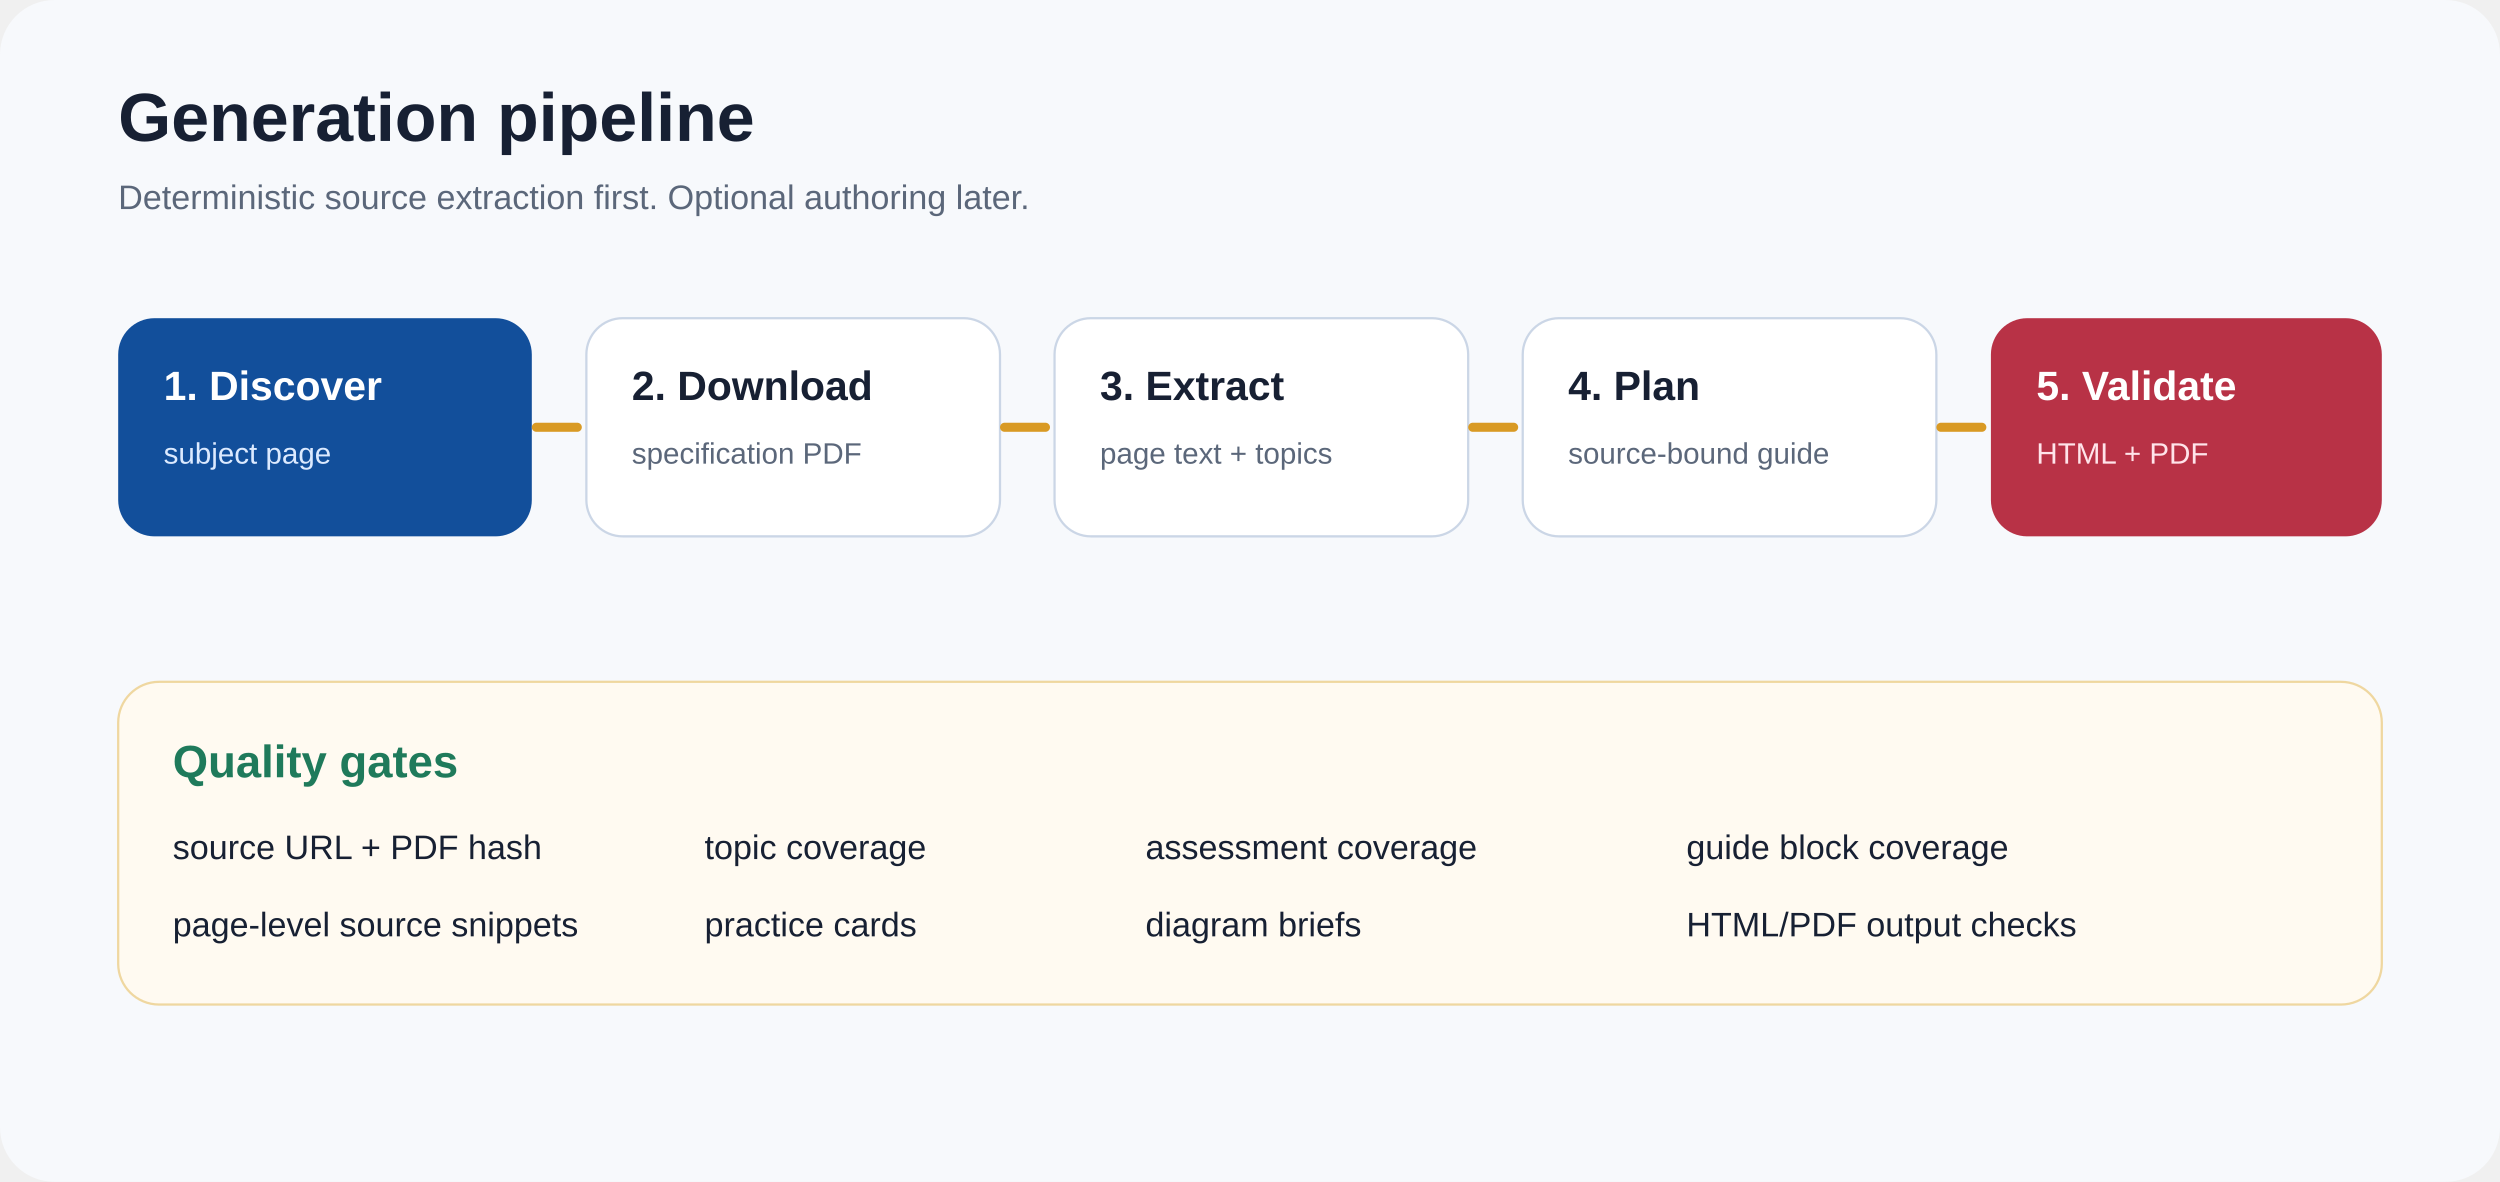
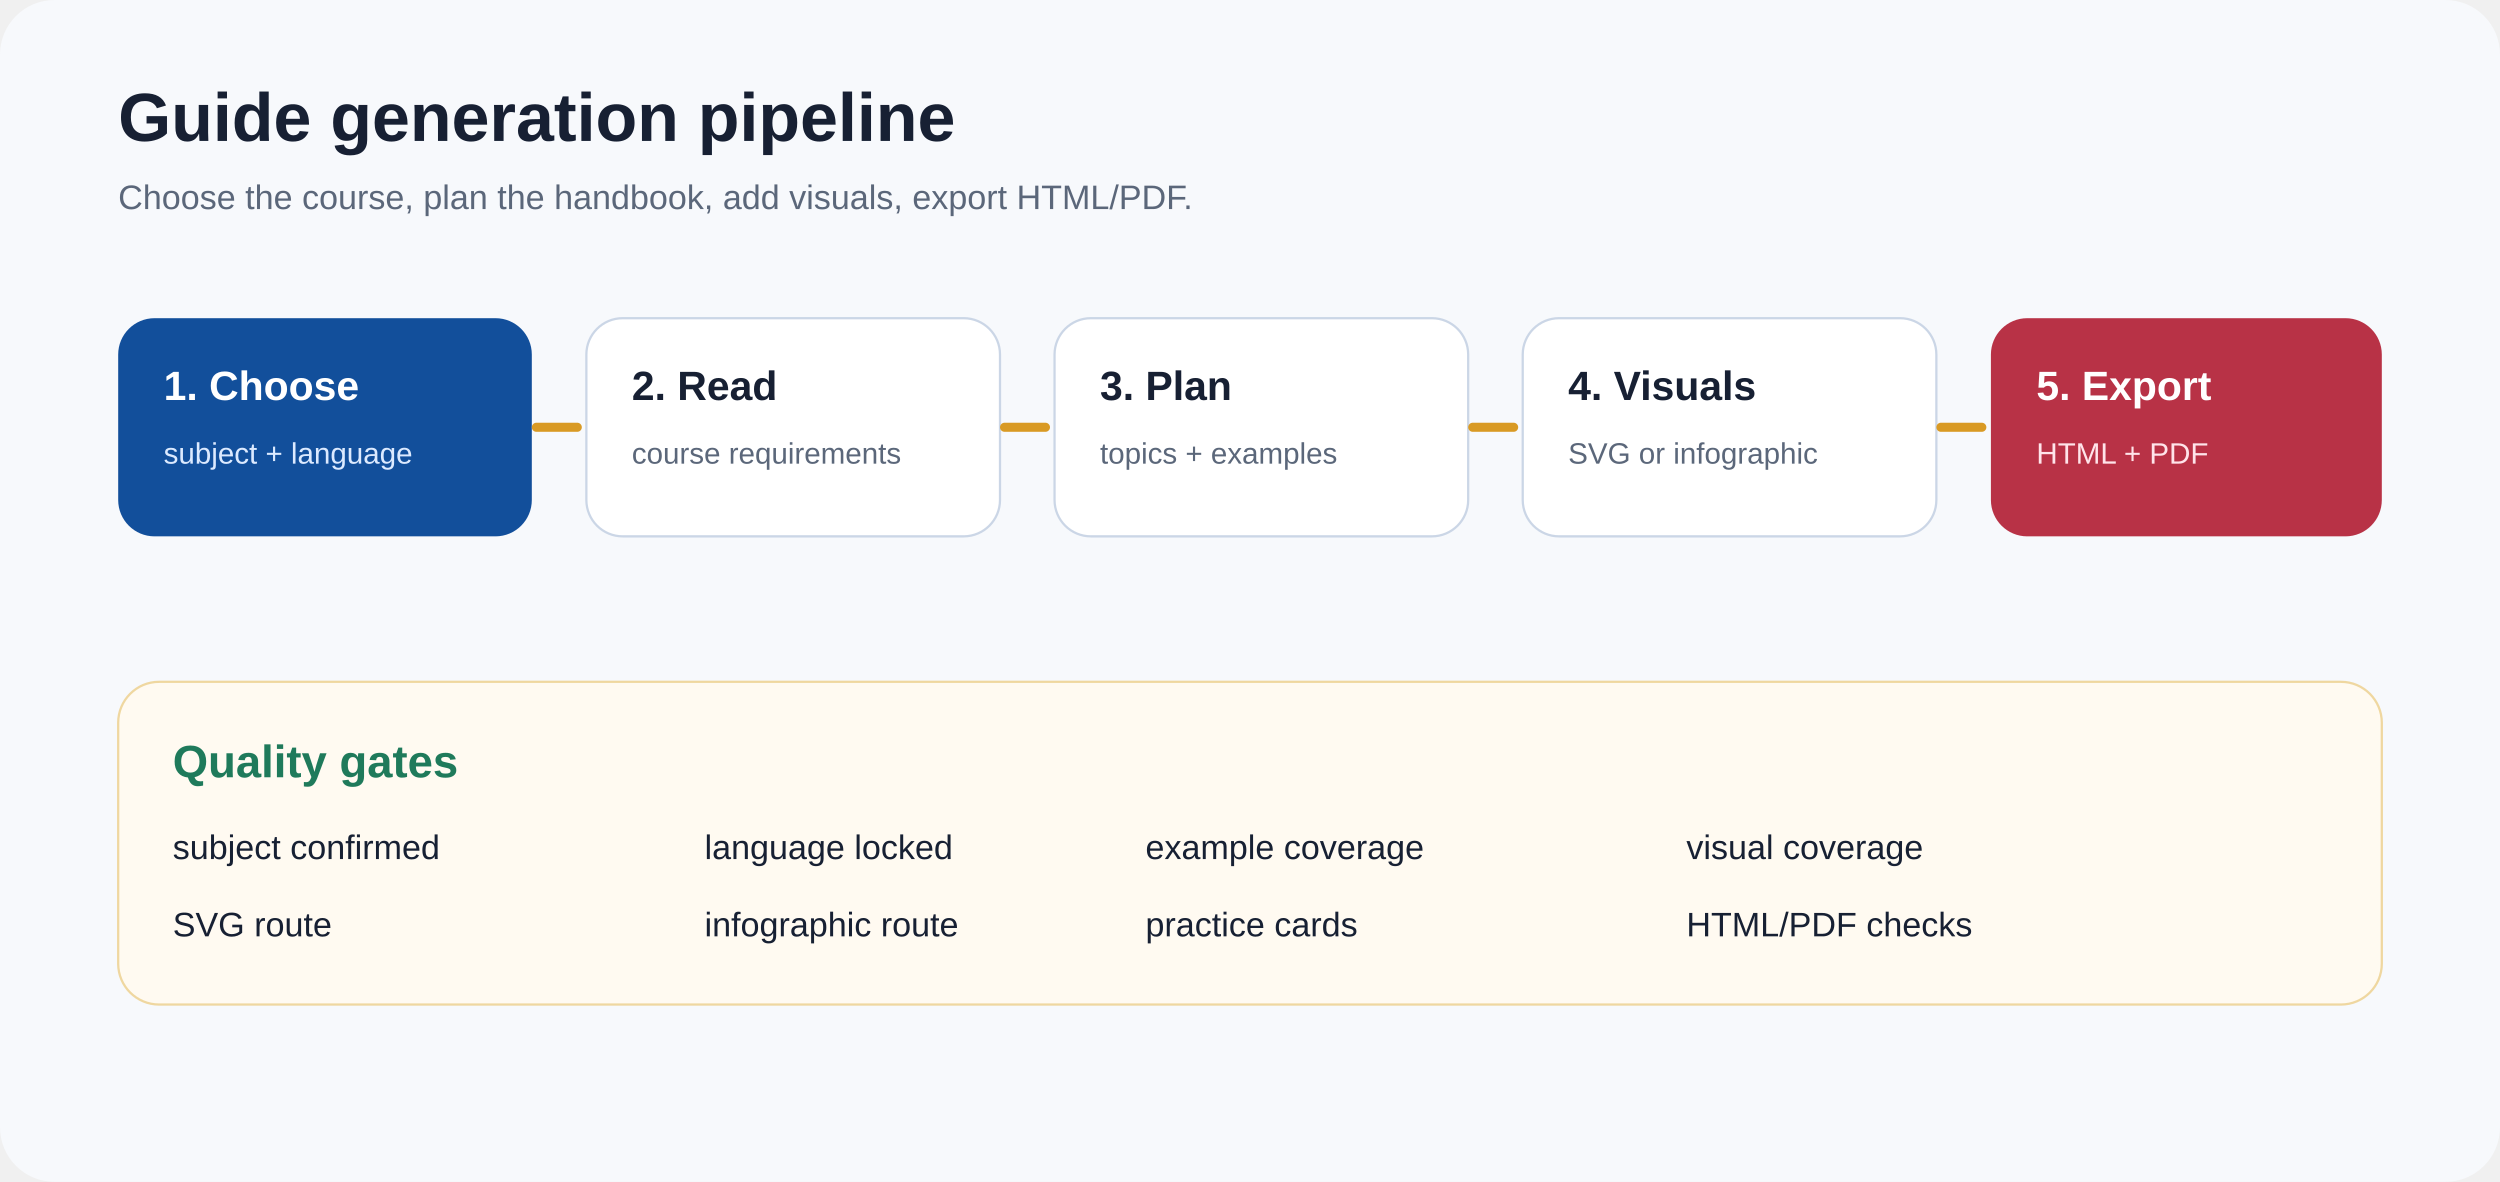
<svg xmlns="http://www.w3.org/2000/svg" width="1100" height="520" viewBox="0 0 1100 520" role="img" aria-labelledby="title desc">
  <rect width="1100" height="520" rx="24" fill="#f7f9fc" />
-   <text x="52" y="62" font-family="Segoe UI, Arial, sans-serif" font-size="30" font-weight="800" fill="#172033">Generation pipeline</text>
-   <text x="52" y="92" font-family="Segoe UI, Arial, sans-serif" font-size="15" fill="#5b677a">Deterministic source extraction first. Optional authoring later.</text>
+   <text x="52" y="62" font-family="Segoe UI, Arial, sans-serif" font-size="30" font-weight="800" fill="#172033">Guide generation pipeline</text>
+   <text x="52" y="92" font-family="Segoe UI, Arial, sans-serif" font-size="15" fill="#5b677a">Choose the course, plan the handbook, add visuals, export HTML/PDF.</text>
  <g font-family="Segoe UI, Arial, sans-serif">
    <g transform="translate(52 140)">
      <rect width="182" height="96" rx="16" fill="#124f9b" />
-       <text x="20" y="36" font-size="18" font-weight="800" fill="#fff">1. Discover</text>
-       <text x="20" y="64" font-size="13" fill="#dceaff">subject page</text>
+       <text x="20" y="36" font-size="18" font-weight="800" fill="#fff">1. Choose</text>
+       <text x="20" y="64" font-size="13" fill="#dceaff">subject + language</text>
    </g>
    <g transform="translate(258 140)">
      <rect width="182" height="96" rx="16" fill="#ffffff" stroke="#cbd6e6" />
-       <text x="20" y="36" font-size="18" font-weight="800" fill="#172033">2. Download</text>
-       <text x="20" y="64" font-size="13" fill="#5b677a">specification PDF</text>
+       <text x="20" y="36" font-size="18" font-weight="800" fill="#172033">2. Read</text>
+       <text x="20" y="64" font-size="13" fill="#5b677a">course requirements</text>
    </g>
    <g transform="translate(464 140)">
      <rect width="182" height="96" rx="16" fill="#ffffff" stroke="#cbd6e6" />
-       <text x="20" y="36" font-size="18" font-weight="800" fill="#172033">3. Extract</text>
-       <text x="20" y="64" font-size="13" fill="#5b677a">page text + topics</text>
+       <text x="20" y="36" font-size="18" font-weight="800" fill="#172033">3. Plan</text>
+       <text x="20" y="64" font-size="13" fill="#5b677a">topics + examples</text>
    </g>
    <g transform="translate(670 140)">
      <rect width="182" height="96" rx="16" fill="#ffffff" stroke="#cbd6e6" />
-       <text x="20" y="36" font-size="18" font-weight="800" fill="#172033">4. Plan</text>
-       <text x="20" y="64" font-size="13" fill="#5b677a">source-bound guide</text>
+       <text x="20" y="36" font-size="18" font-weight="800" fill="#172033">4. Visuals</text>
+       <text x="20" y="64" font-size="13" fill="#5b677a">SVG or infographic</text>
    </g>
    <g transform="translate(876 140)">
      <rect width="172" height="96" rx="16" fill="#b83246" />
-       <text x="20" y="36" font-size="18" font-weight="800" fill="#fff">5. Validate</text>
+       <text x="20" y="36" font-size="18" font-weight="800" fill="#fff">5. Export</text>
      <text x="20" y="64" font-size="13" fill="#ffe4ea">HTML + PDF</text>
    </g>
    <g stroke="#d99a24" stroke-width="4" stroke-linecap="round">
      <line x1="236" y1="188" x2="254" y2="188" />
      <line x1="442" y1="188" x2="460" y2="188" />
      <line x1="648" y1="188" x2="666" y2="188" />
      <line x1="854" y1="188" x2="872" y2="188" />
    </g>
    <g transform="translate(52 300)">
      <rect width="996" height="142" rx="18" fill="#fffaf1" stroke="#efd7a0" />
      <text x="24" y="42" font-size="20" font-weight="800" fill="#1f7a5b">Quality gates</text>
-       <text x="24" y="78" font-size="15" fill="#172033">source URL + PDF hash</text>
-       <text x="258" y="78" font-size="15" fill="#172033">topic coverage</text>
-       <text x="452" y="78" font-size="15" fill="#172033">assessment coverage</text>
-       <text x="690" y="78" font-size="15" fill="#172033">guide block coverage</text>
-       <text x="24" y="112" font-size="15" fill="#172033">page-level source snippets</text>
-       <text x="258" y="112" font-size="15" fill="#172033">practice cards</text>
-       <text x="452" y="112" font-size="15" fill="#172033">diagram briefs</text>
-       <text x="690" y="112" font-size="15" fill="#172033">HTML/PDF output checks</text>
+       <text x="24" y="78" font-size="15" fill="#172033">subject confirmed</text>
+       <text x="258" y="78" font-size="15" fill="#172033">language locked</text>
+       <text x="452" y="78" font-size="15" fill="#172033">example coverage</text>
+       <text x="690" y="78" font-size="15" fill="#172033">visual coverage</text>
+       <text x="24" y="112" font-size="15" fill="#172033">SVG route</text>
+       <text x="258" y="112" font-size="15" fill="#172033">infographic route</text>
+       <text x="452" y="112" font-size="15" fill="#172033">practice cards</text>
+       <text x="690" y="112" font-size="15" fill="#172033">HTML/PDF checks</text>
    </g>
  </g>
</svg>
